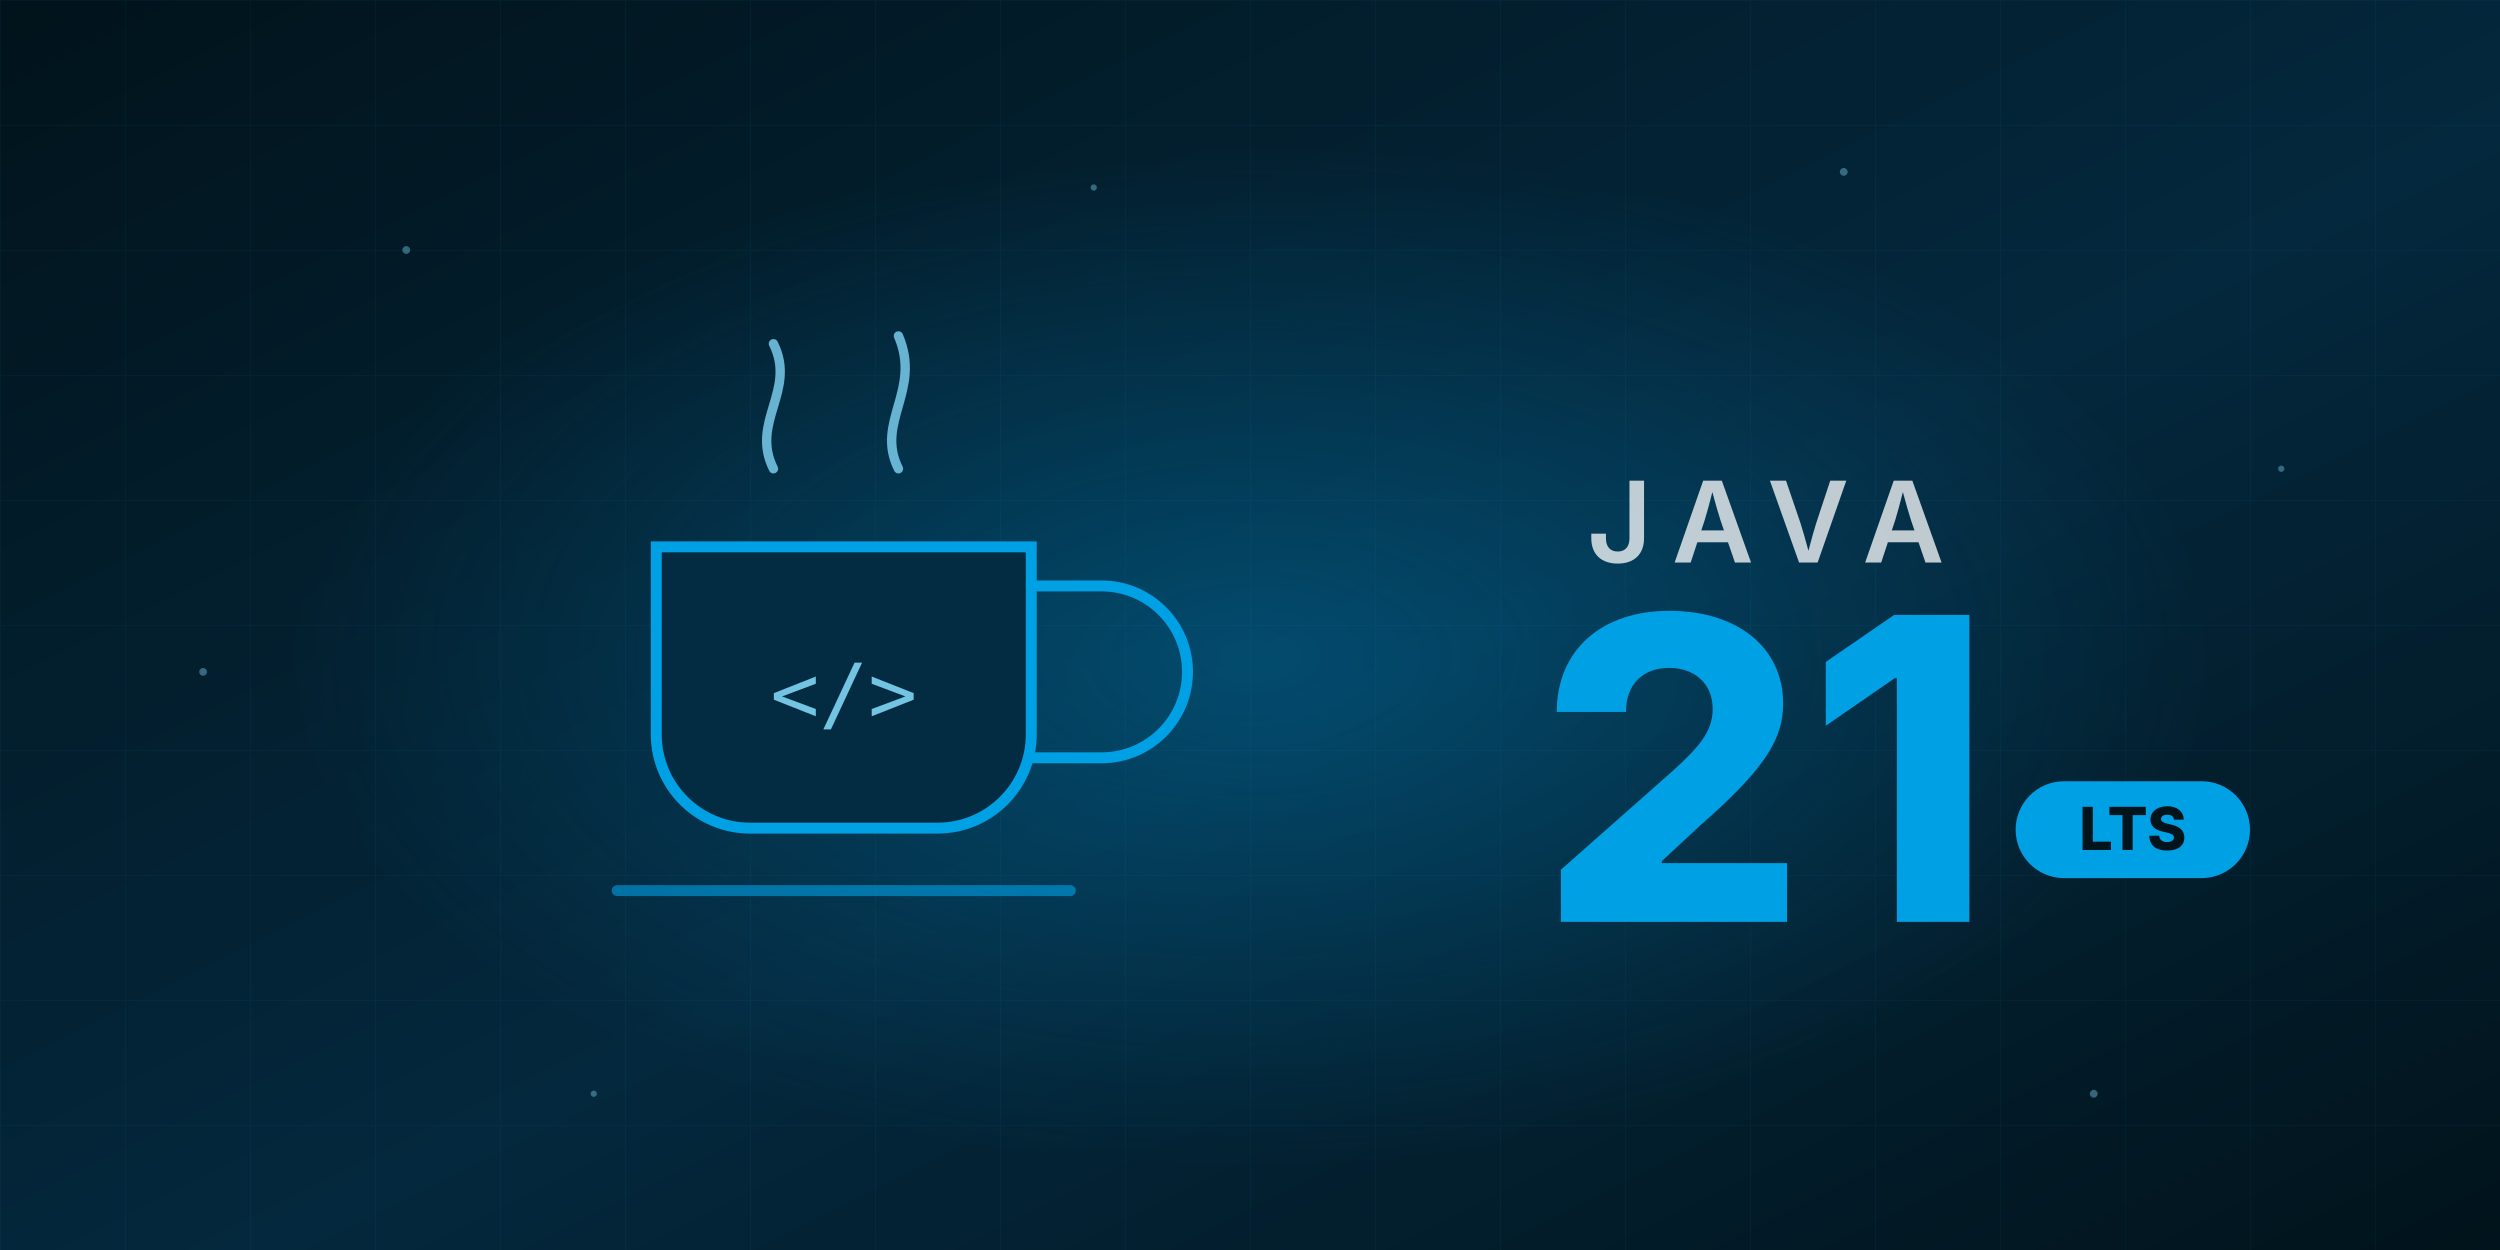
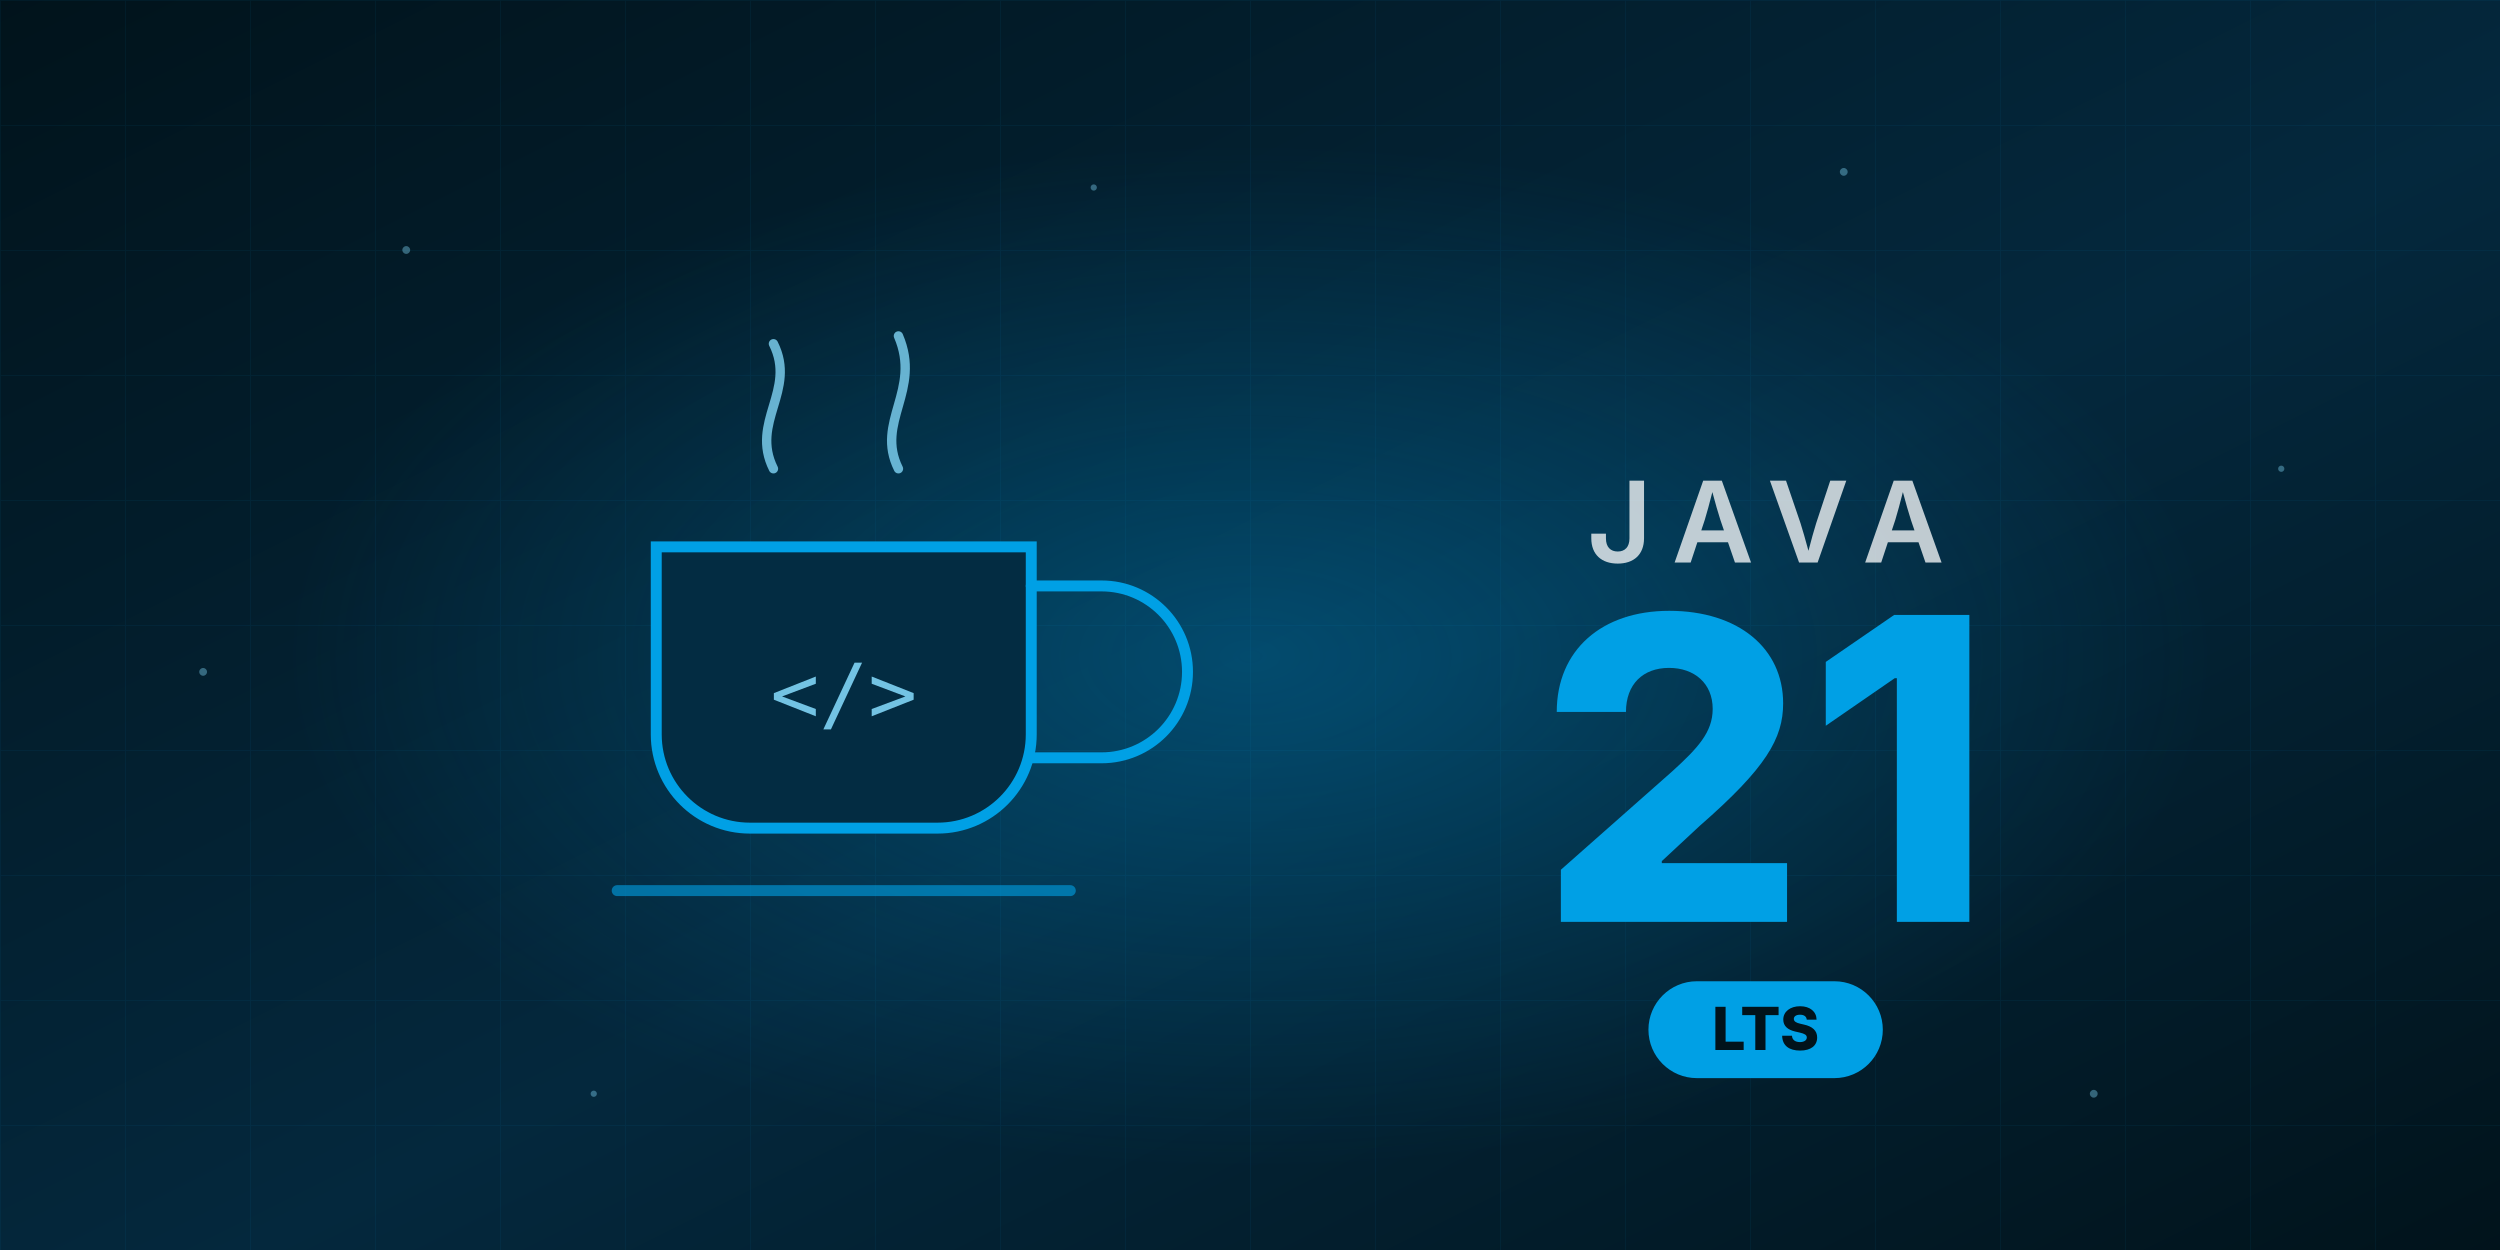
<svg xmlns="http://www.w3.org/2000/svg" viewBox="0 0 1600 800" preserveAspectRatio="xMidYMid slice">
  <defs>
    <linearGradient id="bg" x1="0" y1="0" x2="1" y2="1">
      <stop offset="0" stop-color="#01131b" />
      <stop offset="0.55" stop-color="#04283d" />
      <stop offset="1" stop-color="#01131b" />
    </linearGradient>
    <radialGradient id="glow" cx="0.5" cy="0.5" r="0.5">
      <stop offset="0" stop-color="#00a0e5" stop-opacity="0.3" />
      <stop offset="1" stop-color="#00a0e5" stop-opacity="0" />
    </radialGradient>
    <pattern id="grid" width="80" height="80" patternUnits="userSpaceOnUse">
      <path d="M80 0 H0 V80" fill="none" stroke="#00a0e5" stroke-opacity="0.07" stroke-width="1" />
    </pattern>
  </defs>
  <rect width="1600" height="800" fill="url(#bg)" />
  <rect width="1600" height="800" fill="url(#grid)" />
  <ellipse cx="800" cy="420" rx="620" ry="330" fill="url(#glow)" />
  <g stroke="#00a0e5" stroke-width="7" fill="#032c42" stroke-linecap="round">
    <path d="M420 350 H660 V470 a60 60 0 0 1 -60 60 H480 a60 60 0 0 1 -60 -60 Z" />
    <path d="M660 375 h45 a55 55 0 0 1 0 110 h-45" fill="none" />
    <path d="M395 570 h290" stroke-opacity="0.6" />
  </g>
  <g stroke="#7fd4f5" stroke-width="6" fill="none" stroke-linecap="round" opacity="0.8">
    <path d="M495 300 C480 270 510 250 495 220" />
    <path d="M575 300 C560 270 590 250 575 215" />
  </g>
  <text x="540" y="462" font-family="ui-monospace, monospace" font-size="52" fill="#7fd4f5" text-anchor="middle" opacity="0.9">&lt;/&gt;</text>
  <text x="1130" y="360" font-family="-apple-system, 'Segoe UI', sans-serif" font-size="72" font-weight="600" fill="#ffffff" fill-opacity="0.75" text-anchor="middle" letter-spacing="14">JAVA</text>
  <text x="1130" y="590" font-family="-apple-system, 'Segoe UI', sans-serif" font-size="270" font-weight="800" fill="#00a0e5" text-anchor="middle">21</text>
  <g>
-     <rect x="1290" y="500" width="150" height="62" rx="31" fill="#00a0e5" />
-     <text x="1365" y="544" font-family="-apple-system, 'Segoe UI', sans-serif" font-size="38" font-weight="800" fill="#01131b" text-anchor="middle">LTS</text>
+     <rect x="1055" y="628" width="150" height="62" rx="31" fill="#00a0e5" />
+     <text x="1130" y="672" font-family="-apple-system, 'Segoe UI', sans-serif" font-size="38" font-weight="800" fill="#01131b" text-anchor="middle">LTS</text>
  </g>
  <g fill="#7fd4f5" opacity="0.4">
    <circle cx="260" cy="160" r="2.5" />
    <circle cx="700" cy="120" r="2" />
    <circle cx="1180" cy="110" r="2.5" />
    <circle cx="1460" cy="300" r="2" />
    <circle cx="1340" cy="700" r="2.5" />
    <circle cx="380" cy="700" r="2" />
    <circle cx="130" cy="430" r="2.5" />
  </g>
</svg>
